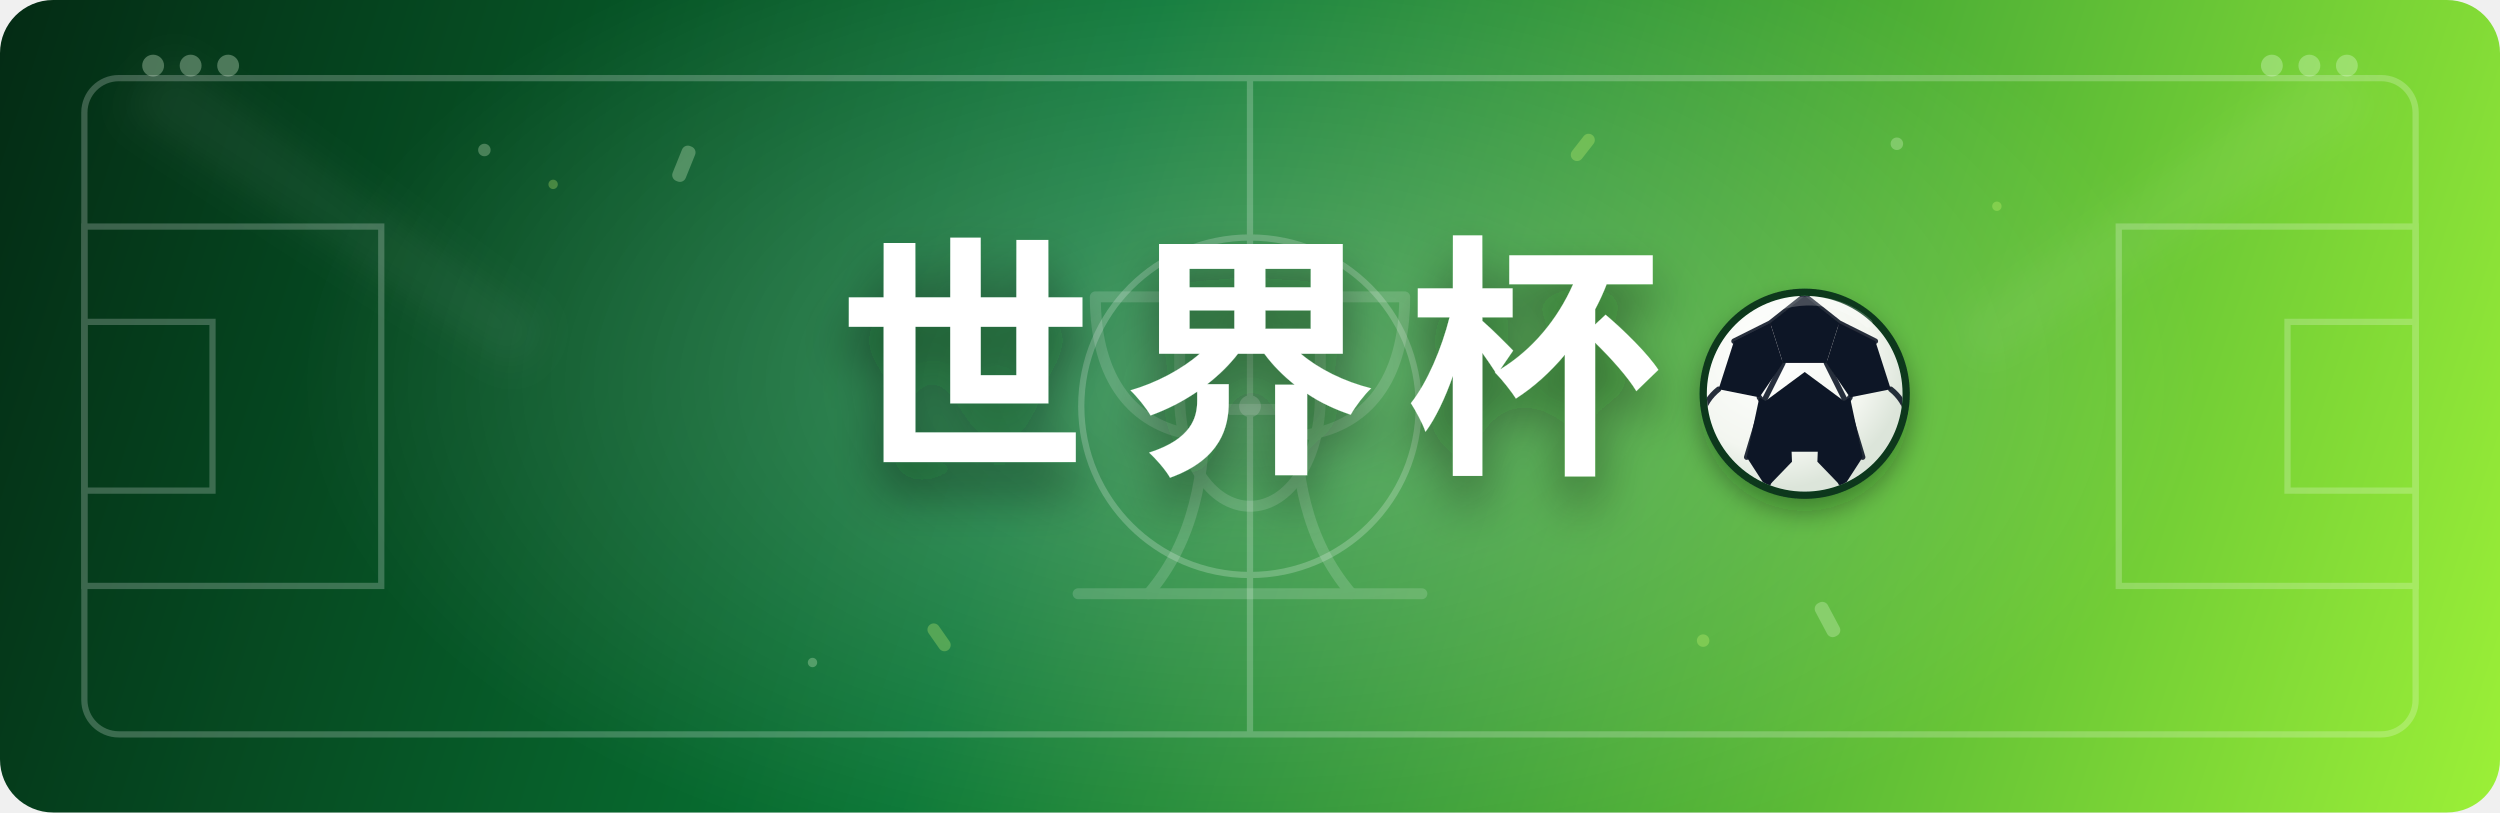
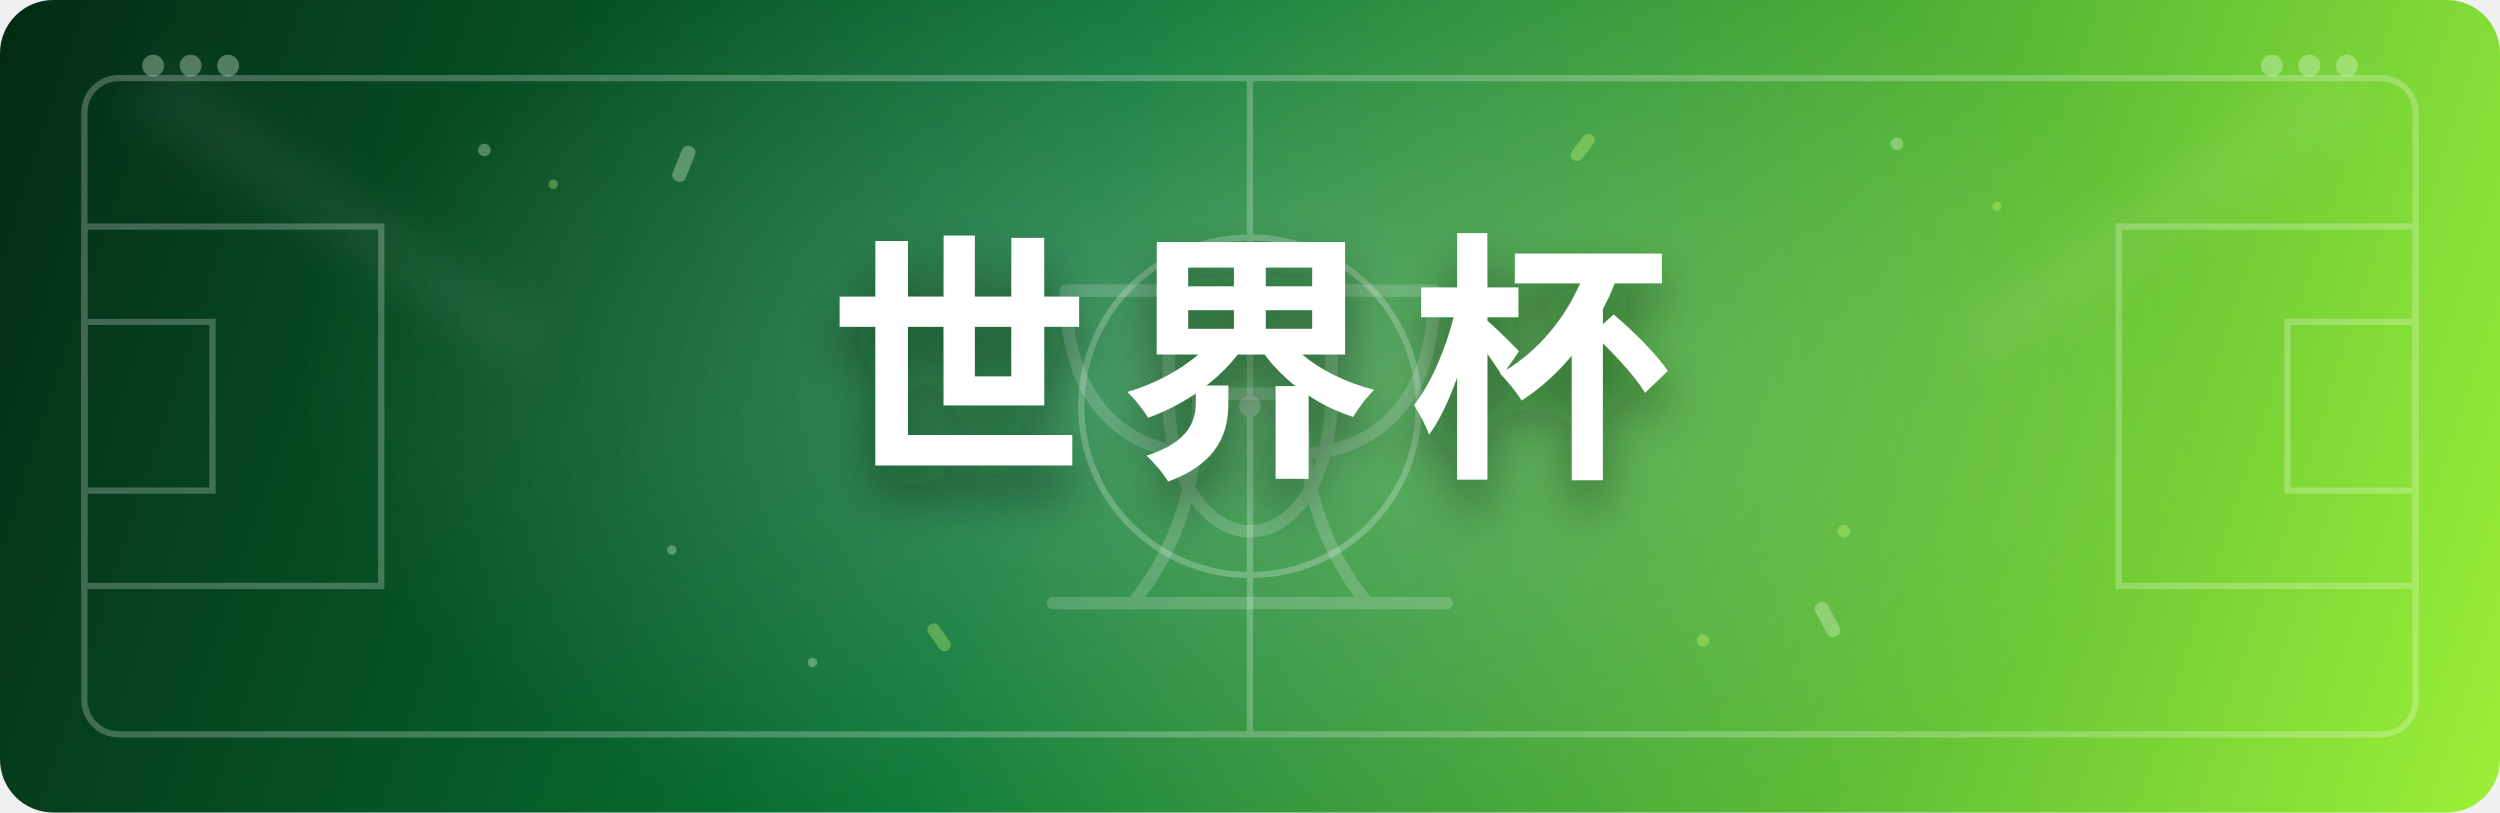
<svg xmlns="http://www.w3.org/2000/svg" width="1600" height="520" viewBox="0 0 1600 520" fill="none">
  <defs>
    <linearGradient id="bg" x1="0" y1="0" x2="1600" y2="520" gradientUnits="userSpaceOnUse">
      <stop offset="0" stop-color="#042B14" />
      <stop offset="0.42" stop-color="#087634" />
      <stop offset="1" stop-color="#9CF037" />
    </linearGradient>
    <radialGradient id="centerGlow" cx="0" cy="0" r="1" gradientUnits="userSpaceOnUse" gradientTransform="translate(800 245) rotate(90) scale(330 610)">
      <stop offset="0" stop-color="#FFFFFF" stop-opacity="0.26" />
      <stop offset="1" stop-color="#FFFFFF" stop-opacity="0" />
    </radialGradient>
-     <radialGradient id="ballLight" cx="0" cy="0" r="1" gradientUnits="userSpaceOnUse" gradientTransform="translate(115 105) rotate(48) scale(150)">
-       <stop offset="0" stop-color="#FFFFFF" />
-       <stop offset="0.72" stop-color="#F3F6F0" />
-       <stop offset="1" stop-color="#DCE5DA" />
-     </radialGradient>
    <filter id="titleShadow" x="-25%" y="-35%" width="150%" height="170%">
      <feDropShadow dx="0" dy="18" stdDeviation="16" flood-color="#00180A" flood-opacity="0.45" />
-     </filter>
-     <filter id="ballShadow" x="-40%" y="-40%" width="180%" height="180%">
-       <feDropShadow dx="0" dy="14" stdDeviation="14" flood-color="#00180A" flood-opacity="0.36" />
    </filter>
    <filter id="lightBlur" x="-30%" y="-30%" width="160%" height="160%">
      <feGaussianBlur stdDeviation="12" />
    </filter>
-     <clipPath id="ballClip">
-       <circle cx="150" cy="150" r="108" />
-     </clipPath>
  </defs>
  <rect width="1600" height="520" rx="34" fill="url(#bg)" />
  <rect width="1600" height="520" rx="34" fill="url(#centerGlow)" />
-   <g opacity="0.32">
+   <g opacity="0.34">
    <polygon points="110,36 350,210 330,235 78,70" fill="#FFFFFF" opacity="0.16" filter="url(#lightBlur)" />
    <polygon points="1490,36 1250,210 1270,235 1522,70" fill="#FFFFFF" opacity="0.16" filter="url(#lightBlur)" />
    <g fill="#E9FFE4">
      <circle cx="98" cy="42" r="7" />
      <circle cx="122" cy="42" r="7" />
      <circle cx="146" cy="42" r="7" />
      <circle cx="1454" cy="42" r="7" />
      <circle cx="1478" cy="42" r="7" />
      <circle cx="1502" cy="42" r="7" />
    </g>
  </g>
-   <g opacity="0.22" stroke="#FFFFFF" stroke-width="4">
+   <g opacity="0.24" stroke="#FFFFFF" stroke-width="4">
    <rect x="54" y="50" width="1492" height="420" rx="22" />
    <line x1="800" y1="50" x2="800" y2="470" />
    <circle cx="800" cy="260" r="108" />
    <circle cx="800" cy="260" r="7" fill="#FFFFFF" stroke="none" />
    <rect x="54" y="145" width="190" height="230" />
    <rect x="1356" y="145" width="190" height="230" />
    <rect x="54" y="206" width="82" height="108" />
    <rect x="1464" y="206" width="82" height="108" />
  </g>
-   <g opacity="0.28">
+   <g opacity="0.32">
    <circle cx="310" cy="96" r="4" fill="#E8FFD9" />
    <circle cx="354" cy="118" r="3" fill="#D6FF77" />
    <circle cx="1214" cy="92" r="4" fill="#E8FFD9" />
    <circle cx="1278" cy="132" r="3" fill="#D6FF77" />
    <circle cx="520" cy="424" r="3" fill="#E8FFD9" />
    <circle cx="1090" cy="410" r="4" fill="#D6FF77" />
+     <circle cx="430" cy="352" r="3" fill="#E8FFD9" />
+     <circle cx="1180" cy="340" r="4" fill="#D6FF77" />
    <rect x="438" y="92" width="9" height="24" rx="4" fill="#E8FFD9" transform="rotate(22 438 92)" />
    <rect x="1160" y="388" width="9" height="24" rx="4" fill="#E8FFD9" transform="rotate(-28 1160 388)" />
    <rect x="1016" y="84" width="8" height="20" rx="4" fill="#D6FF77" transform="rotate(38 1016 84)" />
    <rect x="592" y="402" width="8" height="20" rx="4" fill="#D6FF77" transform="rotate(-35 592 402)" />
  </g>
-   <g opacity="0.16" stroke="#FFFFFF" stroke-width="7" stroke-linecap="round" stroke-linejoin="round">
-     <path d="M690 380h220" />
-     <path d="M735 380c30-35 36-78 36-118h58c0 40 6 83 36 118" />
-     <path d="M755 168h90v86c0 40-20 70-45 70s-45-30-45-70v-86z" />
-     <path d="M755 190h-54c0 54 25 82 61 88" />
-     <path d="M845 190h54c0 54-25 82-61 88" />
+   <g opacity="0.18" stroke="#FFFFFF" stroke-width="8" stroke-linecap="round" stroke-linejoin="round">
+     <path d="M674 386h252" />
+     <path d="M725 386c34-42 42-88 42-134h66c0 46 8 92 42 134" />
+     <path d="M748 160h104v96c0 48-23 84-52 84s-52-36-52-84v-96z" />
+     <path d="M748 186h-66c0 66 32 98 76 104" />
+     <path d="M852 186h66c0 66-32 98-76 104" />
  </g>
  <g filter="url(#titleShadow)">
-     <text x="800" y="290" text-anchor="middle" font-size="164" font-weight="900" font-family="PingFang SC, Microsoft YaHei, Noto Sans CJK SC, Arial, sans-serif" fill="#FFFFFF" letter-spacing="18">世界杯</text>
-   </g>
-   <g transform="translate(1068 165) scale(0.58)" filter="url(#ballShadow)">
-     <circle cx="150" cy="150" r="112" fill="url(#ballLight)" />
-     <g clip-path="url(#ballClip)">
-       <path d="M150 42 L188 72 L174 116 L126 116 L112 72 Z" fill="#101827" />
-       <path d="M72 92 L112 72 L126 116 L100 154 L55 145 Z" fill="#101827" />
-       <path d="M228 92 L188 72 L174 116 L200 154 L245 145 Z" fill="#101827" />
-       <path d="M86 220 L100 154 L134 174 L136 225 L108 254 Z" fill="#101827" />
-       <path d="M214 220 L200 154 L166 174 L164 225 L192 254 Z" fill="#101827" />
-       <path d="M150 126 L196 160 L178 214 L122 214 L104 160 Z" fill="#101827" />
-       <g stroke="#101827" stroke-width="6" stroke-linecap="round" stroke-linejoin="round" fill="none" opacity="0.9">
-         <path d="M150 42 L112 72 L72 92" />
-         <path d="M150 42 L188 72 L228 92" />
-         <path d="M126 116 L104 160 L100 154" />
-         <path d="M174 116 L196 160 L200 154" />
-         <path d="M104 160 L86 220" />
-         <path d="M196 160 L214 220" />
-         <path d="M122 214 L108 254" />
-         <path d="M178 214 L192 254" />
-         <path d="M55 145 C36 160 30 184 38 210" />
-         <path d="M245 145 C264 160 270 184 262 210" />
-       </g>
-     </g>
-     <circle cx="150" cy="150" r="112" stroke="#07381A" stroke-width="8" />
-     <path d="M82 76 C118 42 180 36 220 72" stroke="#FFFFFF" stroke-width="10" stroke-linecap="round" opacity="0.22" />
+     <text x="800" y="292" text-anchor="middle" font-size="168" font-weight="900" font-family="PingFang SC, Microsoft YaHei, Noto Sans CJK SC, Arial, sans-serif" fill="#FFFFFF" letter-spacing="18">世界杯</text>
  </g>
</svg>
